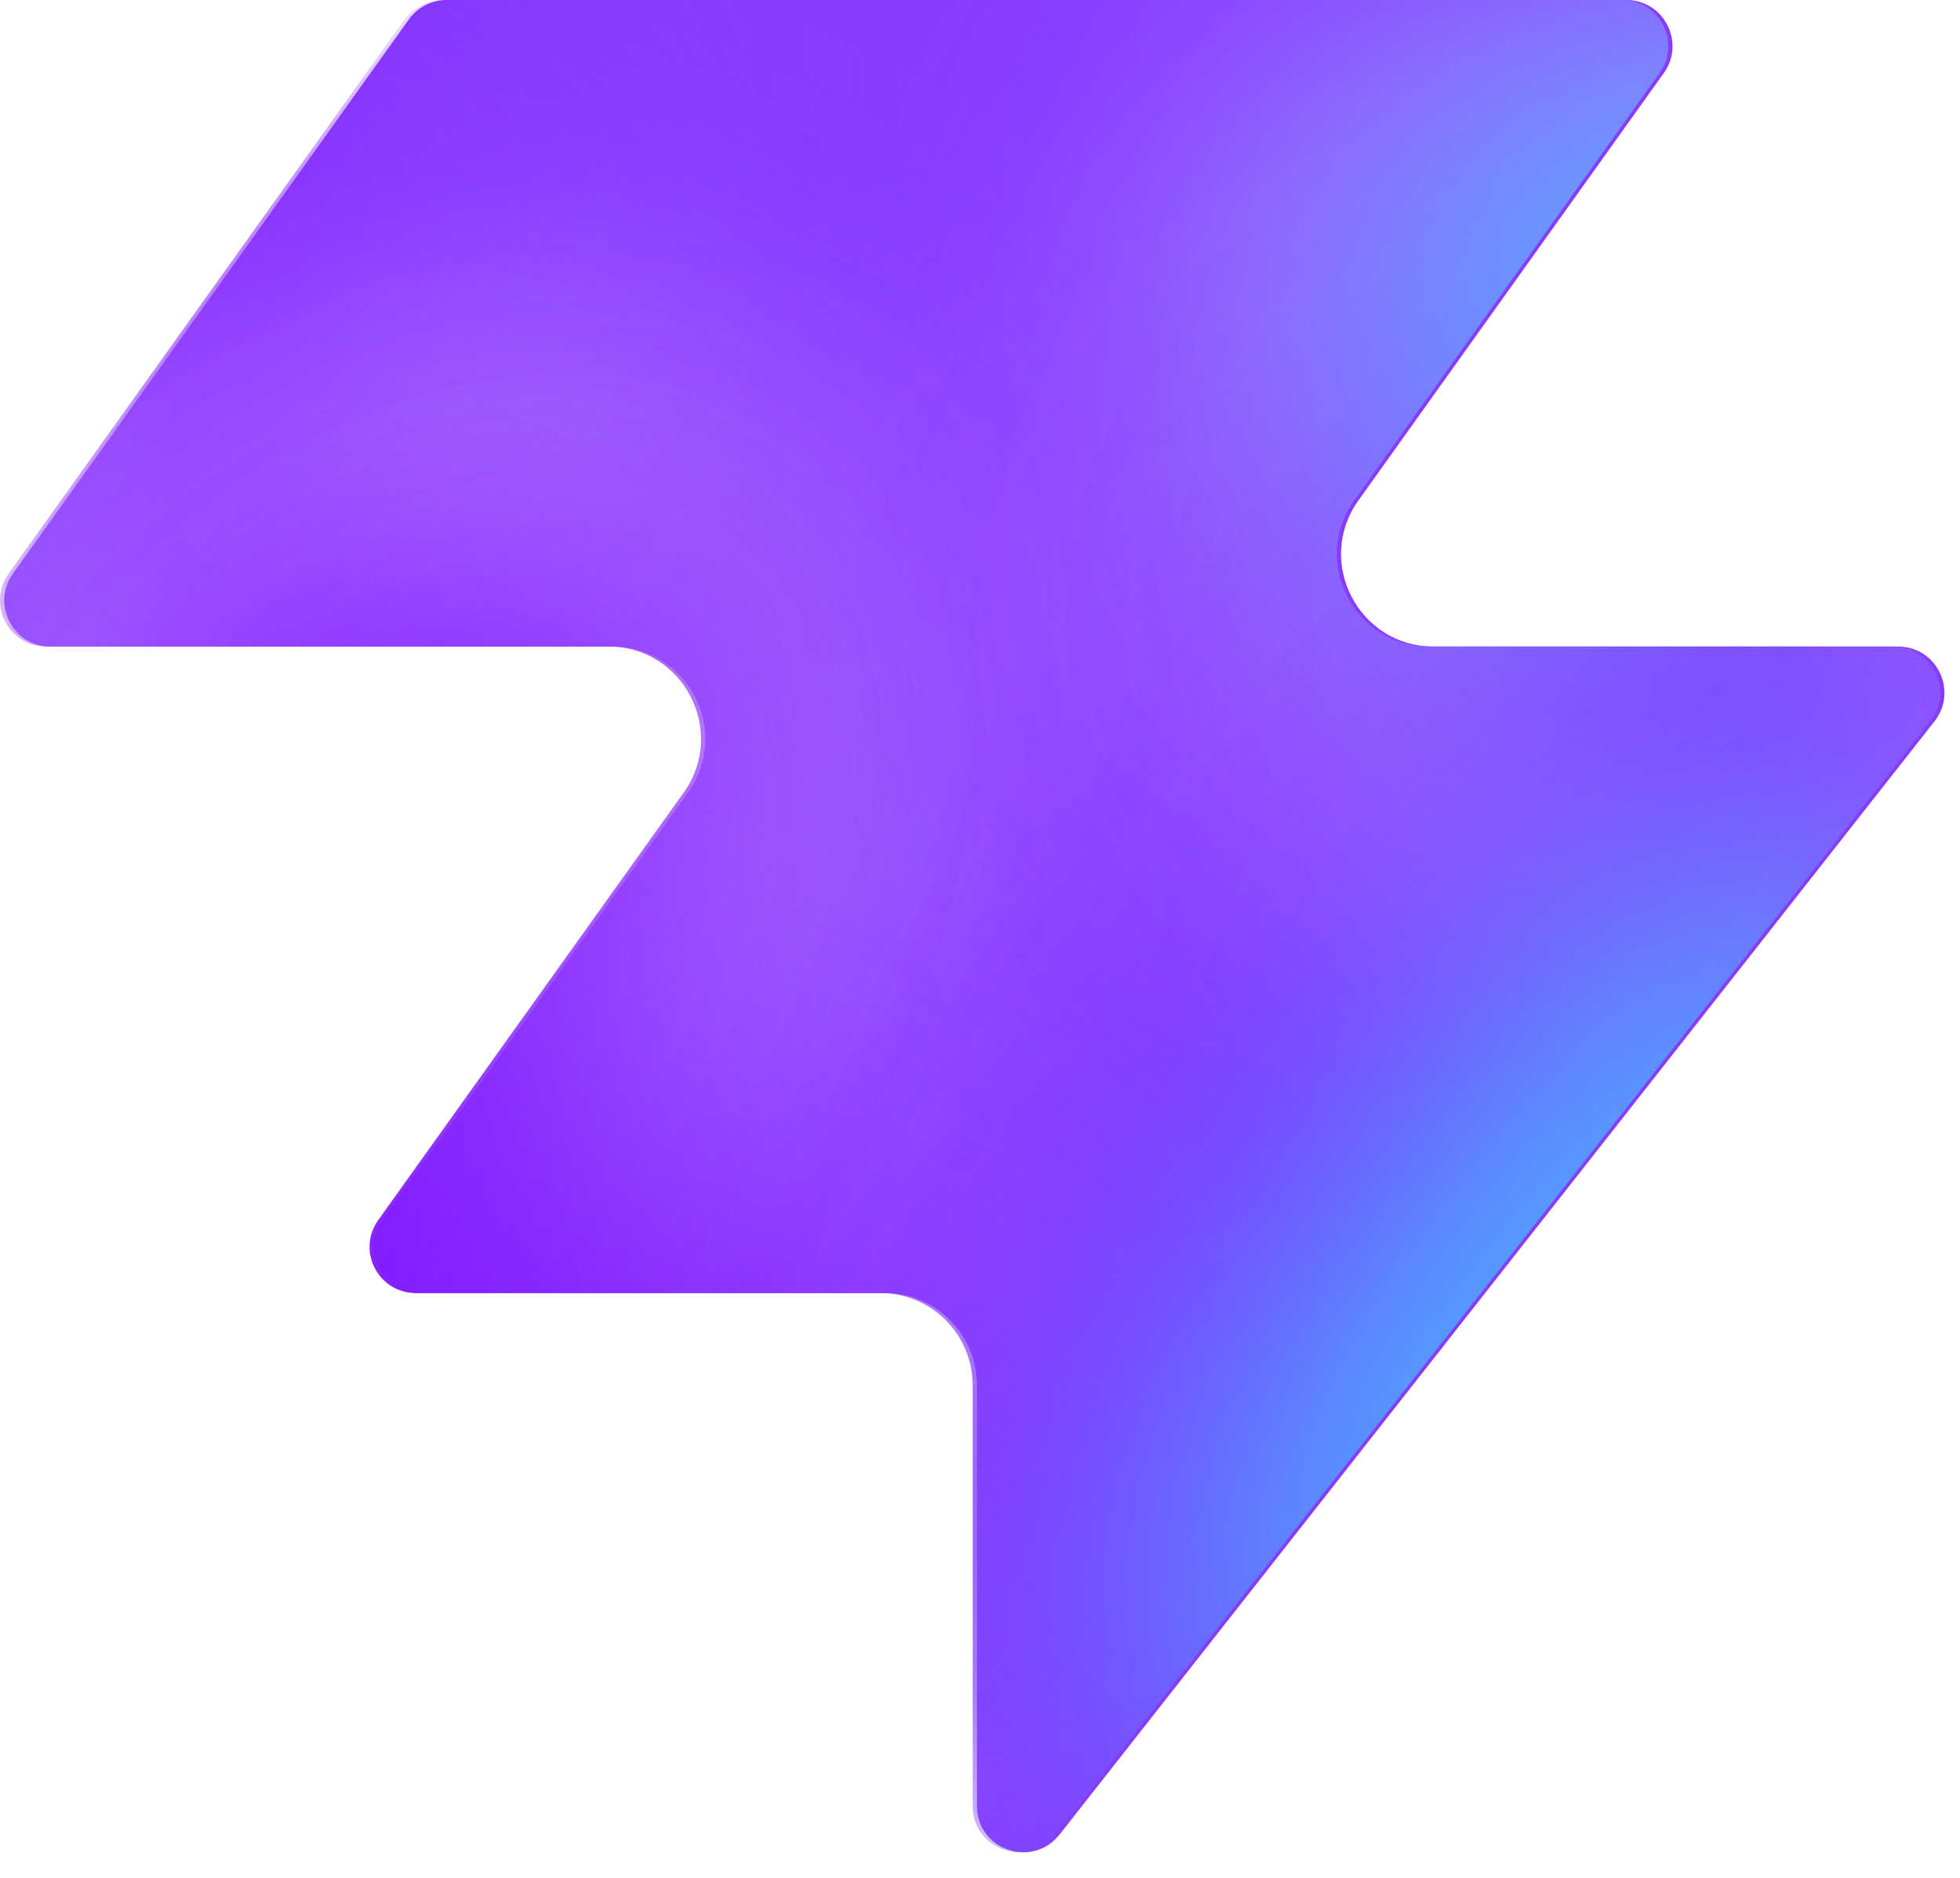
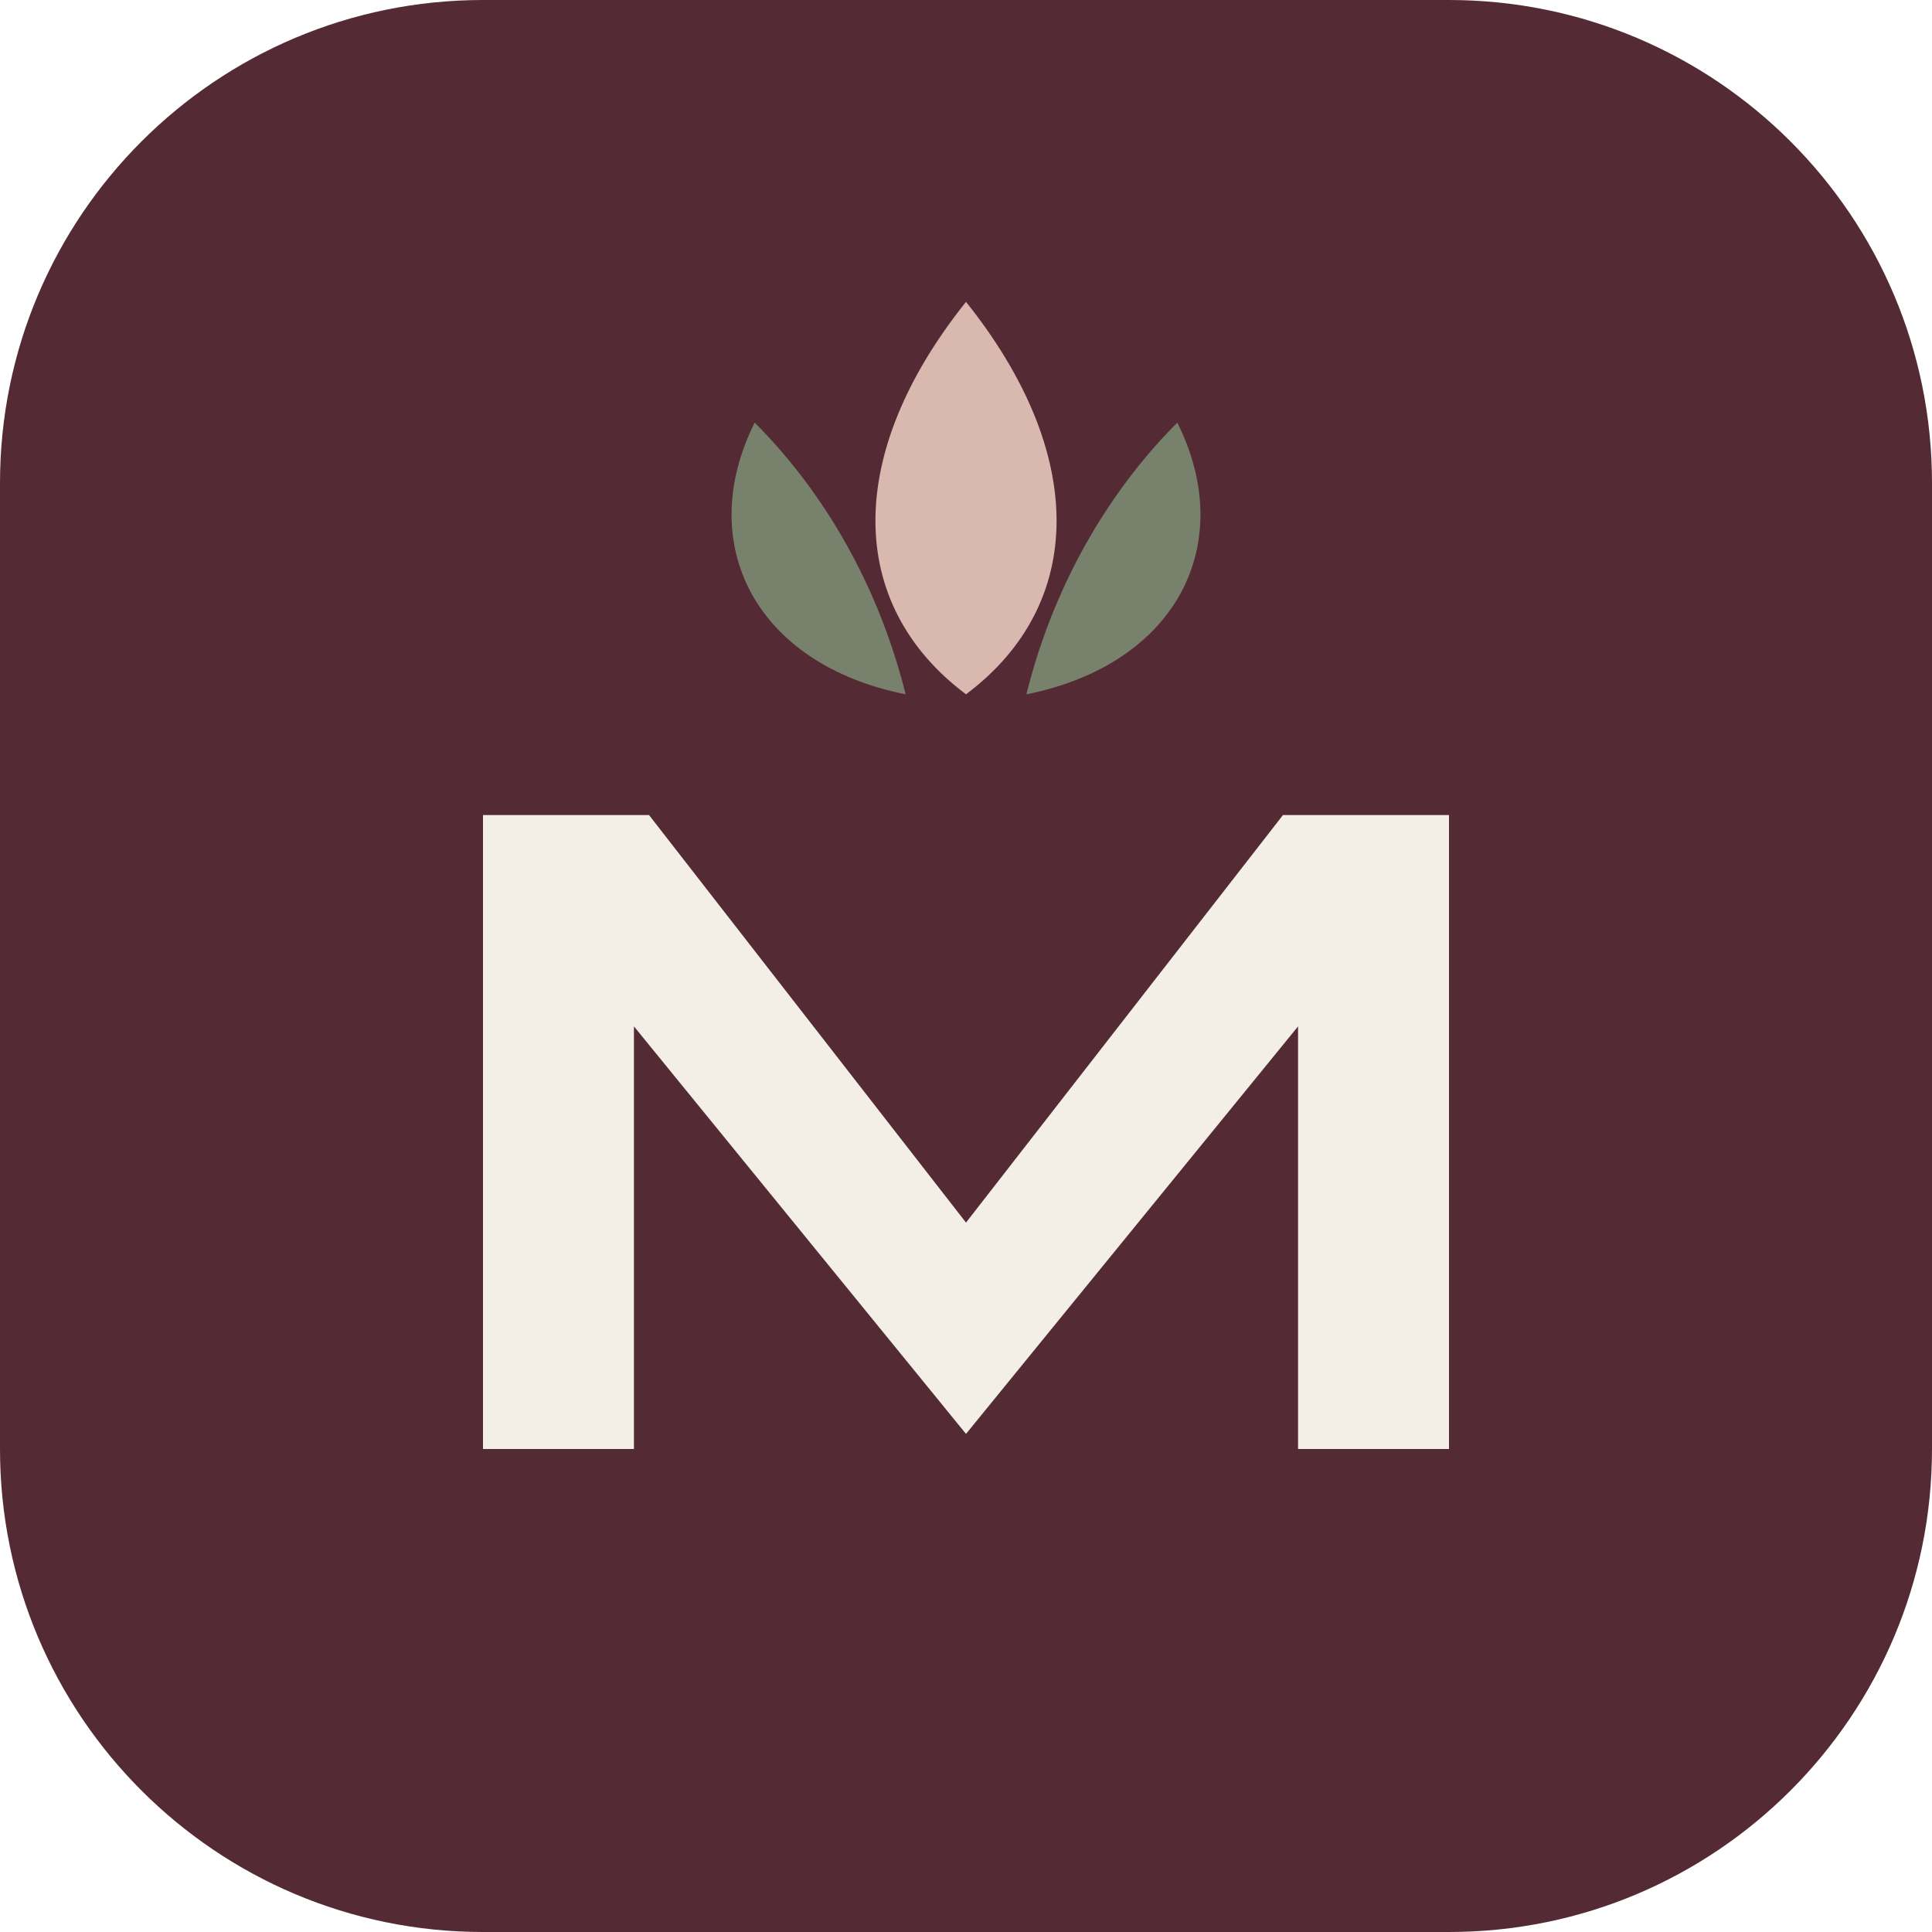
- <svg xmlns="http://www.w3.org/2000/svg" width="48" height="46" fill="none" viewBox="0 0 48 46">
-   <path fill="#863bff" d="M25.946 44.938c-.664.845-2.021.375-2.021-.698V33.937a2.26 2.26 0 0 0-2.262-2.262H10.287c-.92 0-1.456-1.04-.92-1.788l7.48-10.471c1.07-1.497 0-3.578-1.842-3.578H1.237c-.92 0-1.456-1.04-.92-1.788L10.013.474c.214-.297.556-.474.92-.474h28.894c.92 0 1.456 1.04.92 1.788l-7.48 10.471c-1.07 1.498 0 3.579 1.842 3.579h11.377c.943 0 1.473 1.088.89 1.83L25.947 44.94z" style="fill:#863bff;fill:color(display-p3 .525 .23 1);fill-opacity:1" />
-   <mask id="a" width="48" height="46" x="0" y="0" maskUnits="userSpaceOnUse" style="mask-type:alpha">
-     <path fill="#000" d="M25.842 44.938c-.664.844-2.021.375-2.021-.698V33.937a2.26 2.26 0 0 0-2.262-2.262H10.183c-.92 0-1.456-1.04-.92-1.788l7.48-10.471c1.07-1.498 0-3.579-1.842-3.579H1.133c-.92 0-1.456-1.04-.92-1.787L9.91.473c.214-.297.556-.474.92-.474h28.894c.92 0 1.456 1.04.92 1.788l-7.48 10.471c-1.07 1.498 0 3.578 1.842 3.578h11.377c.943 0 1.473 1.088.89 1.832L25.843 44.94z" style="fill:#000;fill-opacity:1" />
-   </mask>
-   <g mask="url(#a)">
-     <g filter="url(#b)">
-       <ellipse cx="5.508" cy="14.704" fill="#ede6ff" rx="5.508" ry="14.704" style="fill:#ede6ff;fill:color(display-p3 .927 .903 1);fill-opacity:1" transform="matrix(.00324 1 1 -.00324 -4.47 31.516)" />
-     </g>
-     <g filter="url(#c)">
-       <ellipse cx="10.399" cy="29.851" fill="#ede6ff" rx="10.399" ry="29.851" style="fill:#ede6ff;fill:color(display-p3 .927 .903 1);fill-opacity:1" transform="matrix(.00324 1 1 -.00324 -39.328 7.883)" />
-     </g>
-     <g filter="url(#d)">
-       <ellipse cx="5.508" cy="30.487" fill="#7e14ff" rx="5.508" ry="30.487" style="fill:#7e14ff;fill:color(display-p3 .492 .077 1);fill-opacity:1" transform="rotate(89.814 -25.913 -14.639)scale(1 -1)" />
-     </g>
-     <g filter="url(#e)">
-       <ellipse cx="5.508" cy="30.599" fill="#7e14ff" rx="5.508" ry="30.599" style="fill:#7e14ff;fill:color(display-p3 .492 .077 1);fill-opacity:1" transform="rotate(89.814 -32.644 -3.334)scale(1 -1)" />
-     </g>
-     <g filter="url(#f)">
-       <ellipse cx="5.508" cy="30.599" fill="#7e14ff" rx="5.508" ry="30.599" style="fill:#7e14ff;fill:color(display-p3 .492 .077 1);fill-opacity:1" transform="matrix(.00324 1 1 -.00324 -34.34 30.47)" />
-     </g>
-     <g filter="url(#g)">
-       <ellipse cx="14.072" cy="22.078" fill="#ede6ff" rx="14.072" ry="22.078" style="fill:#ede6ff;fill:color(display-p3 .927 .903 1);fill-opacity:1" transform="rotate(93.35 24.506 48.493)scale(-1 1)" />
-     </g>
-     <g filter="url(#h)">
-       <ellipse cx="3.47" cy="21.501" fill="#7e14ff" rx="3.47" ry="21.501" style="fill:#7e14ff;fill:color(display-p3 .492 .077 1);fill-opacity:1" transform="rotate(89.009 28.708 47.59)scale(-1 1)" />
-     </g>
-     <g filter="url(#i)">
-       <ellipse cx="3.47" cy="21.501" fill="#7e14ff" rx="3.47" ry="21.501" style="fill:#7e14ff;fill:color(display-p3 .492 .077 1);fill-opacity:1" transform="rotate(89.009 28.708 47.59)scale(-1 1)" />
-     </g>
-     <g filter="url(#j)">
-       <ellipse cx=".387" cy="8.972" fill="#7e14ff" rx="4.407" ry="29.108" style="fill:#7e14ff;fill:color(display-p3 .492 .077 1);fill-opacity:1" transform="rotate(39.51 .387 8.972)" />
-     </g>
-     <g filter="url(#k)">
-       <ellipse cx="47.523" cy="-6.092" fill="#7e14ff" rx="4.407" ry="29.108" style="fill:#7e14ff;fill:color(display-p3 .492 .077 1);fill-opacity:1" transform="rotate(37.892 47.523 -6.092)" />
-     </g>
-     <g filter="url(#l)">
-       <ellipse cx="41.412" cy="6.333" fill="#47bfff" rx="5.971" ry="9.665" style="fill:#47bfff;fill:color(display-p3 .28 .748 1);fill-opacity:1" transform="rotate(37.892 41.412 6.333)" />
-     </g>
-     <g filter="url(#m)">
-       <ellipse cx="-1.879" cy="38.332" fill="#7e14ff" rx="4.407" ry="29.108" style="fill:#7e14ff;fill:color(display-p3 .492 .077 1);fill-opacity:1" transform="rotate(37.892 -1.88 38.332)" />
-     </g>
-     <g filter="url(#n)">
-       <ellipse cx="-1.879" cy="38.332" fill="#7e14ff" rx="4.407" ry="29.108" style="fill:#7e14ff;fill:color(display-p3 .492 .077 1);fill-opacity:1" transform="rotate(37.892 -1.88 38.332)" />
-     </g>
-     <g filter="url(#o)">
-       <ellipse cx="35.651" cy="29.907" fill="#7e14ff" rx="4.407" ry="29.108" style="fill:#7e14ff;fill:color(display-p3 .492 .077 1);fill-opacity:1" transform="rotate(37.892 35.651 29.907)" />
-     </g>
-     <g filter="url(#p)">
-       <ellipse cx="38.418" cy="32.4" fill="#47bfff" rx="5.971" ry="15.297" style="fill:#47bfff;fill:color(display-p3 .28 .748 1);fill-opacity:1" transform="rotate(37.892 38.418 32.4)" />
-     </g>
-   </g>
-   <defs>
-     <filter id="b" width="60.045" height="41.654" x="-19.77" y="16.149" color-interpolation-filters="sRGB" filterUnits="userSpaceOnUse">
-       <feFlood flood-opacity="0" result="BackgroundImageFix" />
-       <feBlend in="SourceGraphic" in2="BackgroundImageFix" result="shape" />
-       <feGaussianBlur result="effect1_foregroundBlur_2002_17158" stdDeviation="7.659" />
-     </filter>
-     <filter id="c" width="90.34" height="51.437" x="-54.613" y="-7.533" color-interpolation-filters="sRGB" filterUnits="userSpaceOnUse">
-       <feFlood flood-opacity="0" result="BackgroundImageFix" />
-       <feBlend in="SourceGraphic" in2="BackgroundImageFix" result="shape" />
-       <feGaussianBlur result="effect1_foregroundBlur_2002_17158" stdDeviation="7.659" />
-     </filter>
-     <filter id="d" width="79.355" height="29.4" x="-49.64" y="2.03" color-interpolation-filters="sRGB" filterUnits="userSpaceOnUse">
-       <feFlood flood-opacity="0" result="BackgroundImageFix" />
-       <feBlend in="SourceGraphic" in2="BackgroundImageFix" result="shape" />
-       <feGaussianBlur result="effect1_foregroundBlur_2002_17158" stdDeviation="4.596" />
-     </filter>
-     <filter id="e" width="79.579" height="29.4" x="-45.045" y="20.029" color-interpolation-filters="sRGB" filterUnits="userSpaceOnUse">
-       <feFlood flood-opacity="0" result="BackgroundImageFix" />
-       <feBlend in="SourceGraphic" in2="BackgroundImageFix" result="shape" />
-       <feGaussianBlur result="effect1_foregroundBlur_2002_17158" stdDeviation="4.596" />
-     </filter>
-     <filter id="f" width="79.579" height="29.4" x="-43.513" y="21.178" color-interpolation-filters="sRGB" filterUnits="userSpaceOnUse">
-       <feFlood flood-opacity="0" result="BackgroundImageFix" />
-       <feBlend in="SourceGraphic" in2="BackgroundImageFix" result="shape" />
-       <feGaussianBlur result="effect1_foregroundBlur_2002_17158" stdDeviation="4.596" />
-     </filter>
-     <filter id="g" width="74.749" height="58.852" x="15.756" y="-17.901" color-interpolation-filters="sRGB" filterUnits="userSpaceOnUse">
-       <feFlood flood-opacity="0" result="BackgroundImageFix" />
-       <feBlend in="SourceGraphic" in2="BackgroundImageFix" result="shape" />
-       <feGaussianBlur result="effect1_foregroundBlur_2002_17158" stdDeviation="7.659" />
-     </filter>
-     <filter id="h" width="61.377" height="25.362" x="23.548" y="2.284" color-interpolation-filters="sRGB" filterUnits="userSpaceOnUse">
-       <feFlood flood-opacity="0" result="BackgroundImageFix" />
-       <feBlend in="SourceGraphic" in2="BackgroundImageFix" result="shape" />
-       <feGaussianBlur result="effect1_foregroundBlur_2002_17158" stdDeviation="4.596" />
-     </filter>
-     <filter id="i" width="61.377" height="25.362" x="23.548" y="2.284" color-interpolation-filters="sRGB" filterUnits="userSpaceOnUse">
-       <feFlood flood-opacity="0" result="BackgroundImageFix" />
-       <feBlend in="SourceGraphic" in2="BackgroundImageFix" result="shape" />
-       <feGaussianBlur result="effect1_foregroundBlur_2002_17158" stdDeviation="4.596" />
-     </filter>
-     <filter id="j" width="56.045" height="63.649" x="-27.636" y="-22.853" color-interpolation-filters="sRGB" filterUnits="userSpaceOnUse">
-       <feFlood flood-opacity="0" result="BackgroundImageFix" />
-       <feBlend in="SourceGraphic" in2="BackgroundImageFix" result="shape" />
-       <feGaussianBlur result="effect1_foregroundBlur_2002_17158" stdDeviation="4.596" />
-     </filter>
-     <filter id="k" width="54.814" height="64.646" x="20.116" y="-38.415" color-interpolation-filters="sRGB" filterUnits="userSpaceOnUse">
-       <feFlood flood-opacity="0" result="BackgroundImageFix" />
-       <feBlend in="SourceGraphic" in2="BackgroundImageFix" result="shape" />
-       <feGaussianBlur result="effect1_foregroundBlur_2002_17158" stdDeviation="4.596" />
-     </filter>
-     <filter id="l" width="33.541" height="35.313" x="24.641" y="-11.323" color-interpolation-filters="sRGB" filterUnits="userSpaceOnUse">
-       <feFlood flood-opacity="0" result="BackgroundImageFix" />
-       <feBlend in="SourceGraphic" in2="BackgroundImageFix" result="shape" />
-       <feGaussianBlur result="effect1_foregroundBlur_2002_17158" stdDeviation="4.596" />
-     </filter>
-     <filter id="m" width="54.814" height="64.646" x="-29.286" y="6.009" color-interpolation-filters="sRGB" filterUnits="userSpaceOnUse">
-       <feFlood flood-opacity="0" result="BackgroundImageFix" />
-       <feBlend in="SourceGraphic" in2="BackgroundImageFix" result="shape" />
-       <feGaussianBlur result="effect1_foregroundBlur_2002_17158" stdDeviation="4.596" />
-     </filter>
-     <filter id="n" width="54.814" height="64.646" x="-29.286" y="6.009" color-interpolation-filters="sRGB" filterUnits="userSpaceOnUse">
-       <feFlood flood-opacity="0" result="BackgroundImageFix" />
-       <feBlend in="SourceGraphic" in2="BackgroundImageFix" result="shape" />
-       <feGaussianBlur result="effect1_foregroundBlur_2002_17158" stdDeviation="4.596" />
-     </filter>
-     <filter id="o" width="54.814" height="64.646" x="8.244" y="-2.416" color-interpolation-filters="sRGB" filterUnits="userSpaceOnUse">
-       <feFlood flood-opacity="0" result="BackgroundImageFix" />
-       <feBlend in="SourceGraphic" in2="BackgroundImageFix" result="shape" />
-       <feGaussianBlur result="effect1_foregroundBlur_2002_17158" stdDeviation="4.596" />
-     </filter>
-     <filter id="p" width="39.409" height="43.623" x="18.713" y="10.588" color-interpolation-filters="sRGB" filterUnits="userSpaceOnUse">
-       <feFlood flood-opacity="0" result="BackgroundImageFix" />
-       <feBlend in="SourceGraphic" in2="BackgroundImageFix" result="shape" />
-       <feGaussianBlur result="effect1_foregroundBlur_2002_17158" stdDeviation="4.596" />
-     </filter>
-   </defs>
+ <svg xmlns="http://www.w3.org/2000/svg" viewBox="0 0 64 64" width="64" height="64">
+   <rect width="64" height="64" rx="16" fill="#542B35" />
+   <path d="M32 10 C28 15, 28 20, 32 23 C36 20, 36 15, 32 10 Z" fill="#D9B9AF" />
+   <path d="M25 14 C23 18, 25 22, 30 23 C29 19, 27 16, 25 14 Z" fill="#78816B" />
+   <path d="M39 14 C41 18, 39 22, 34 23 C35 19, 37 16, 39 14 Z" fill="#78816B" />
+   <path d="M16 48 V27 H21.5 L32 40.5 L42.5 27 H48 V48 H43 V34 L32 47.5 L21 34 V48 H16 Z" fill="#F3EEE6" />
</svg>
